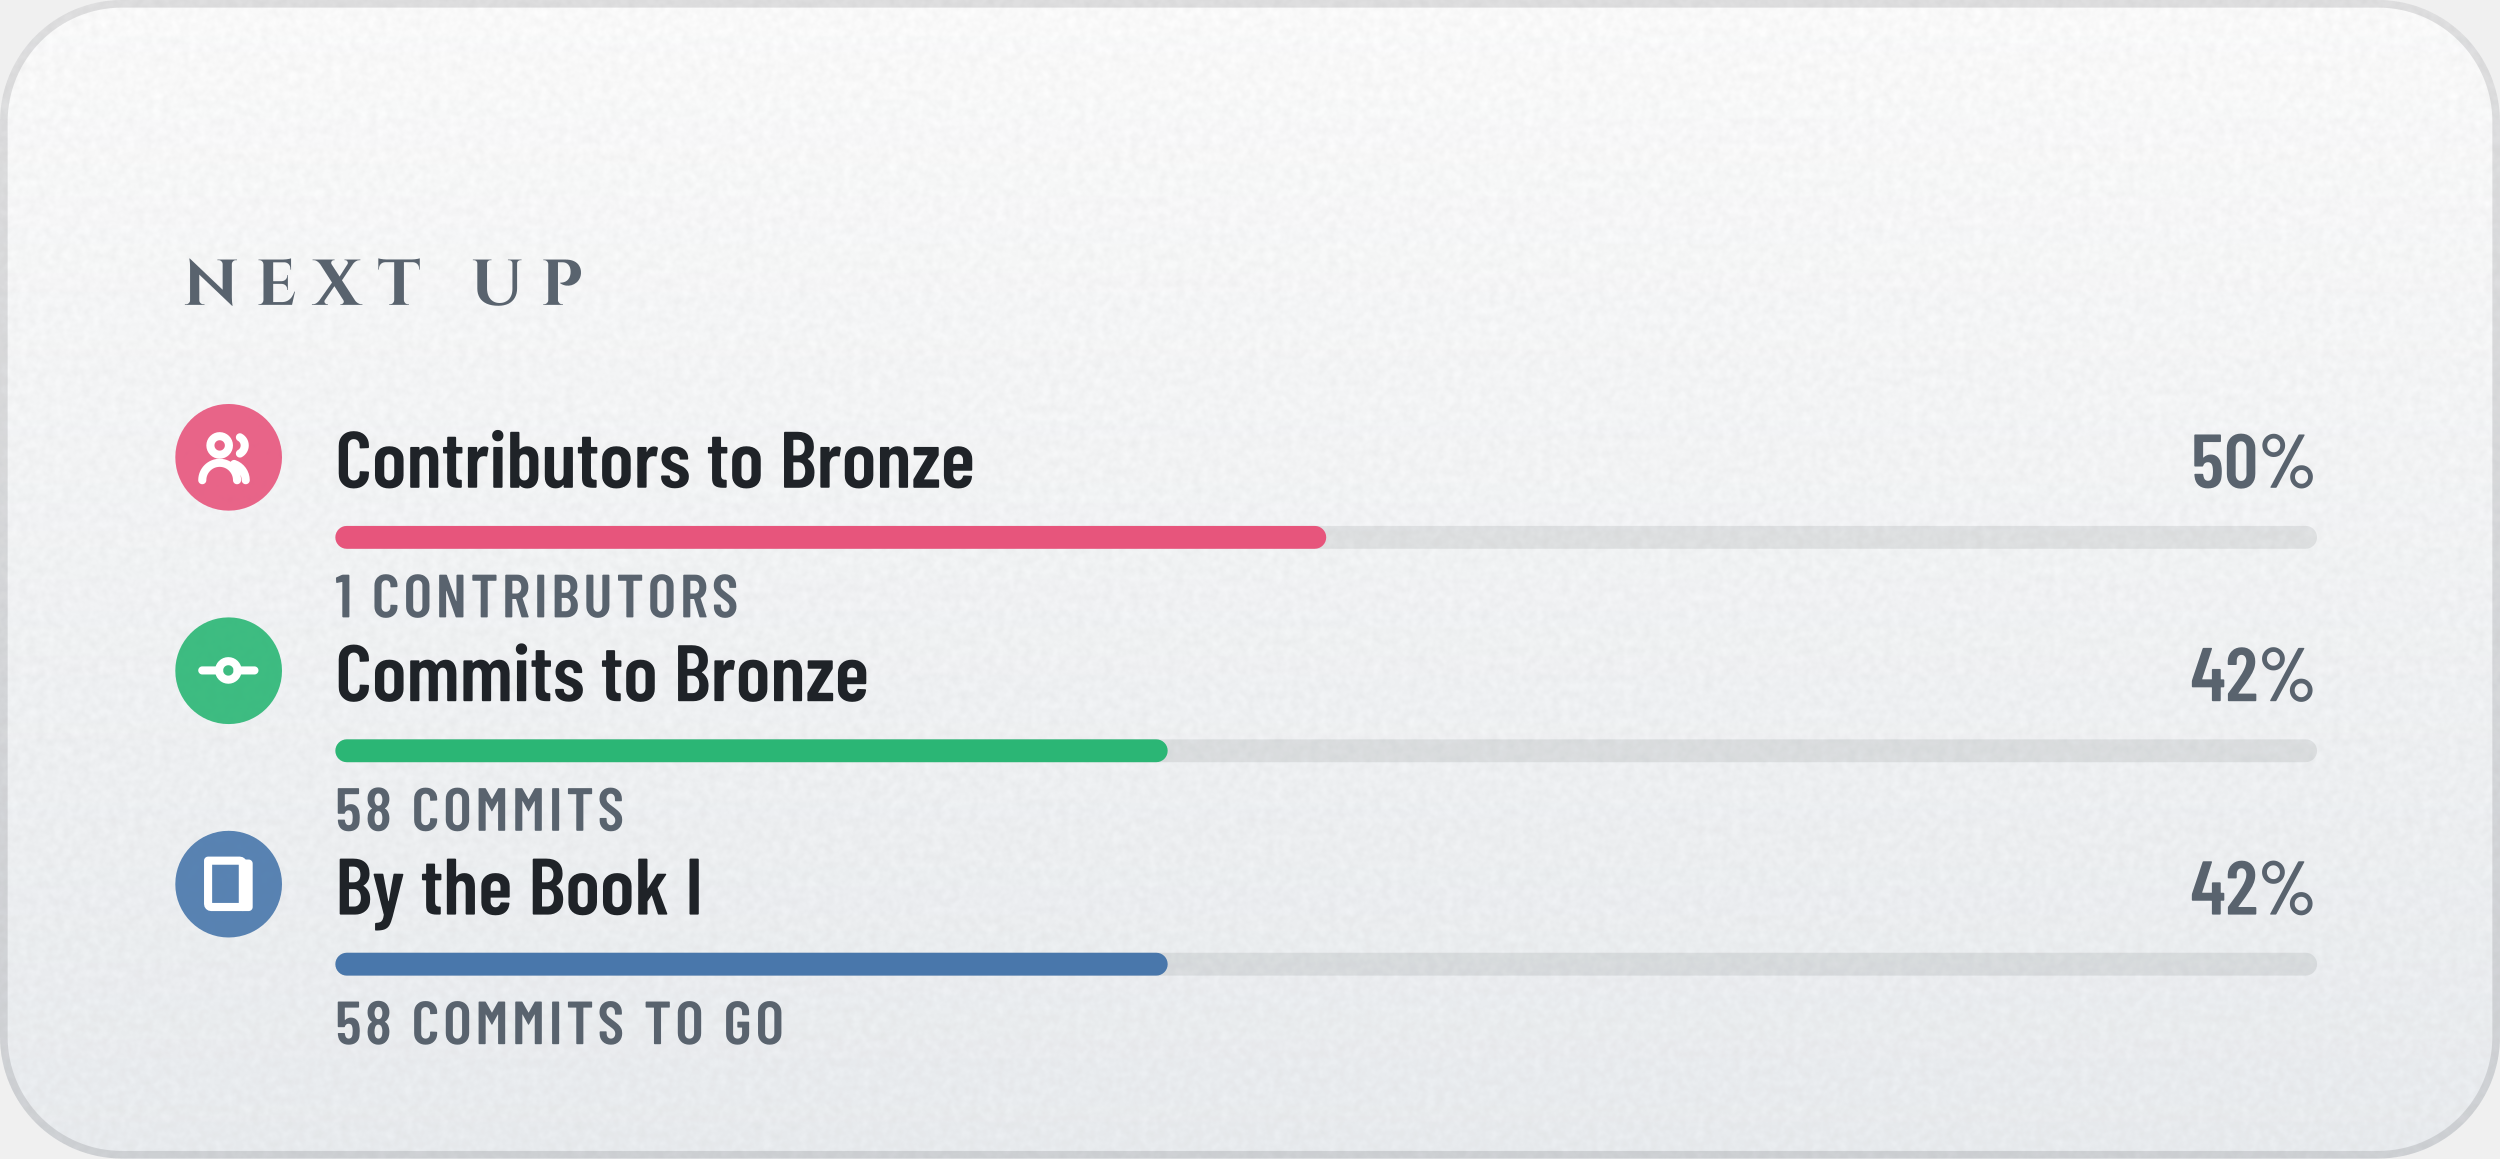
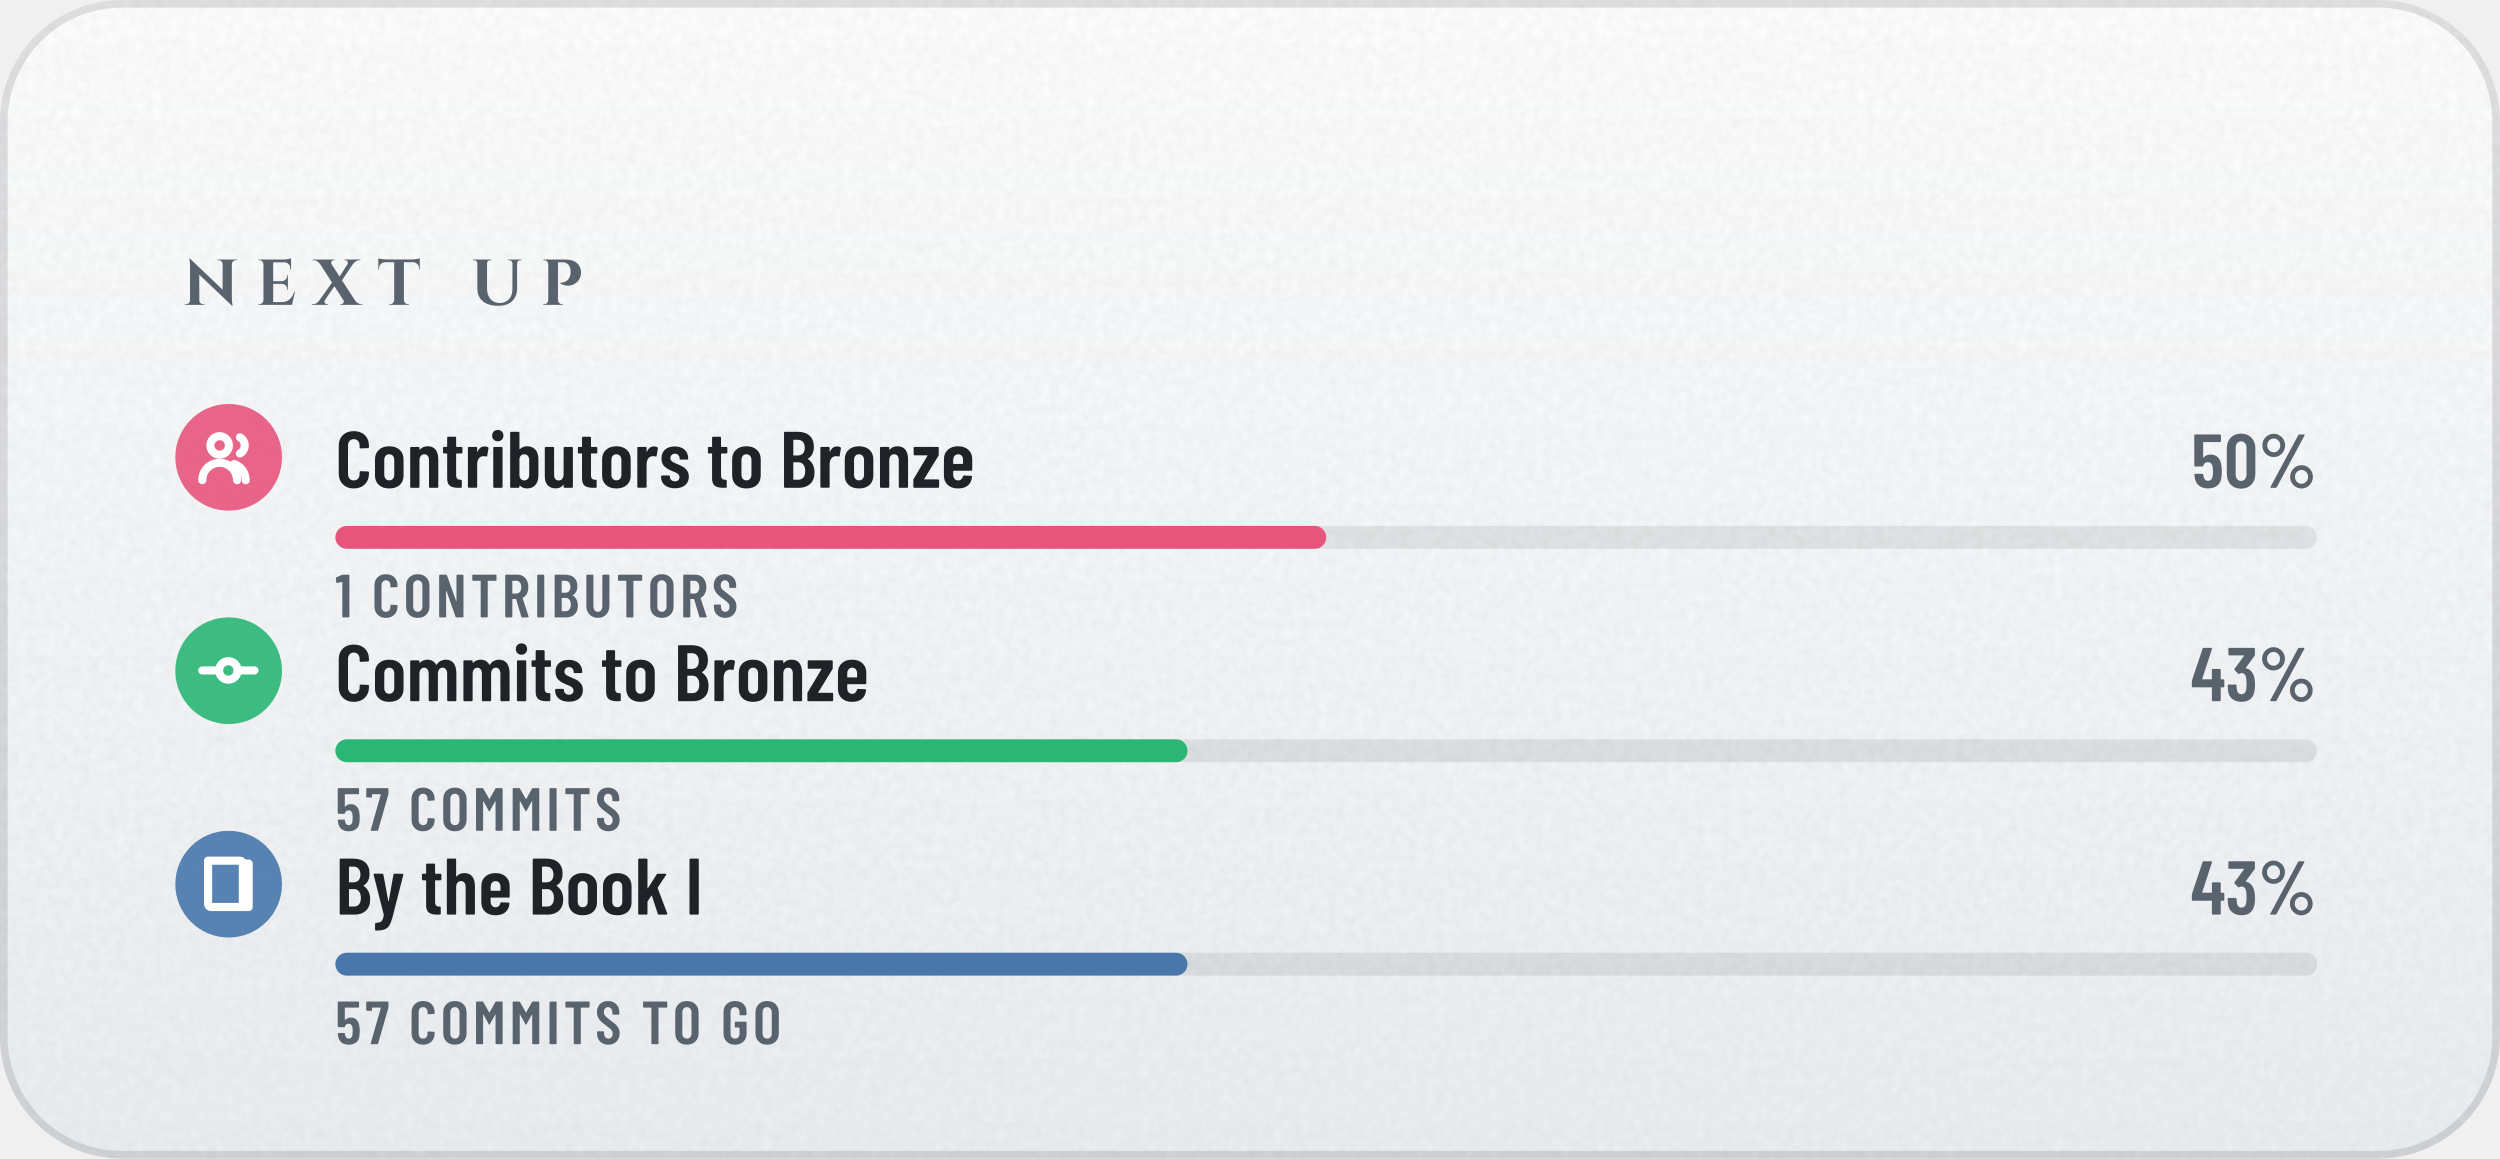
- <svg xmlns="http://www.w3.org/2000/svg" width="328" height="152" viewBox="0 0 328 152" role="img" aria-label="Next up: Contributors to Bronze 50%, Commits to Bronze 42%, By the Book I 42%">
+ <svg xmlns="http://www.w3.org/2000/svg" width="328" height="152" viewBox="0 0 328 152" role="img" aria-label="Next up: Contributors to Bronze 50%, Commits to Bronze 43%, By the Book I 43%">
  <defs>
    <linearGradient id="bg" x1="0" y1="0" x2="0" y2="1">
      <stop offset="0" stop-color="#FFFFFF" />
      <stop offset="1" stop-color="#EDF0F3" />
    </linearGradient>
    <clipPath id="card">
      <rect width="328" height="152" rx="16" />
    </clipPath>
    <filter id="grain" x="0" y="0" width="100%" height="100%">
      <feTurbulence type="fractalNoise" baseFrequency=".85" numOctaves="2" stitchTiles="stitch" />
      <feColorMatrix values="0 0 0 0 0 0 0 0 0 0 0 0 0 0 0 0 0 0 .05 0" />
    </filter>
    <radialGradient id="glow" cx=".5" cy=".5" r=".5">
      <stop offset="0" stop-color="#5A626D" stop-opacity="0" />
      <stop offset="1" stop-color="#5A626D" stop-opacity="0" />
    </radialGradient>
    <linearGradient id="mh" x1="0" y1="0" x2="1" y2="0">
      <stop offset="0" stop-color="#252A32" />
      <stop offset="0.2" stop-color="#3A414B" />
      <stop offset="0.4" stop-color="#838B96" />
      <stop offset="0.54" stop-color="#5A626D" />
      <stop offset="0.78" stop-color="#3A414B" />
      <stop offset="1" stop-color="#252A32" />
    </linearGradient>
    <linearGradient id="md" x1="0" y1="0" x2="1" y2="1">
      <stop offset="0" stop-color="#252A32" />
      <stop offset="0.2" stop-color="#3A414B" />
      <stop offset="0.4" stop-color="#838B96" />
      <stop offset="0.54" stop-color="#5A626D" />
      <stop offset="0.78" stop-color="#3A414B" />
      <stop offset="1" stop-color="#252A32" />
    </linearGradient>
    <linearGradient id="mdr" x1="1" y1="1" x2="0" y2="0">
      <stop offset="0" stop-color="#252A32" />
      <stop offset="0.2" stop-color="#3A414B" />
      <stop offset="0.4" stop-color="#838B96" />
      <stop offset="0.54" stop-color="#5A626D" />
      <stop offset="0.78" stop-color="#3A414B" />
      <stop offset="1" stop-color="#252A32" />
    </linearGradient>
    <linearGradient id="dia" x1="0" y1="0" x2="1" y2="0">
      <stop offset="0" stop-color="#2F7DD1" />
      <stop offset=".5" stop-color="#7B61E0" />
      <stop offset="1" stop-color="#C2449A" />
    </linearGradient>
    <linearGradient id="pb" x1="0" y1="0" x2="1" y2="0">
      <stop offset="0" stop-color="#8F5125" />
      <stop offset="1" stop-color="#CC8850" />
    </linearGradient>
    <linearGradient id="shg" x1="0" y1="0" x2="1" y2="0">
      <stop offset="0" stop-color="#FFFFFF" stop-opacity="0" />
      <stop offset=".5" stop-color="#FFFFFF" stop-opacity=".6" />
      <stop offset="1" stop-color="#FFFFFF" stop-opacity="0" />
    </linearGradient>
  </defs>
  <g clip-path="url(#card)">
    <rect width="328" height="152" fill="url(#bg)" />
    <rect width="328" height="152" filter="url(#grain)" />
  </g>
  <rect x=".5" y=".5" width="327" height="151" rx="15.5" fill="none" stroke="#1F2328" stroke-opacity=".13" />
  <g transform="translate(24 40) scale(0.0085 -0.0085)" fill="#59636E">
    <use href="#s78" x="0" />
    <use href="#s69" x="1124" />
    <use href="#s88" x="2015" />
    <use href="#s84" x="3002" />
    <use href="#s85" x="4437" />
    <use href="#s80" x="5517" />
  </g>
  <circle cx="30" cy="60" r="7" fill="#E7557C" fill-opacity=".9" />
  <g transform="translate(25.4 55.4) scale(0.38)" fill="none" stroke="#FFFFFF" stroke-width="2.8" stroke-linecap="round" stroke-linejoin="round">
    <circle cx="9" cy="8" r="3.2" />
    <path d="M3 20a6 6 0 0 1 12 0M16 5.2a3.2 3.2 0 0 1 0 5.6M18 20a6 6 0 0 0-4-5.6" />
  </g>
  <g transform="translate(44 64) scale(0.0105 -0.0105)" fill="#1F2328">
    <use href="#m67" x="0" />
    <use href="#m111" x="457" />
    <use href="#m110" x="889" />
    <use href="#m116" x="1328" />
    <use href="#m114" x="1610" />
    <use href="#m105" x="1923" />
    <use href="#m98" x="2138" />
    <use href="#m117" x="2575" />
    <use href="#m116" x="3013" />
    <use href="#m111" x="3295" />
    <use href="#m114" x="3727" />
    <use href="#m115" x="4040" />
    <use href="#m116" x="4638" />
    <use href="#m111" x="4920" />
    <use href="#m66" x="5552" />
    <use href="#m114" x="6014" />
    <use href="#m111" x="6327" />
    <use href="#m110" x="6759" />
    <use href="#m122" x="7198" />
    <use href="#m101" x="7566" />
  </g>
  <g transform="translate(287.5 64) scale(0.01 -0.01)" fill="#59636E">
    <use href="#m53" x="0" />
    <use href="#m48" x="428" />
    <use href="#m37" x="878" />
  </g>
  <rect x="44" y="69" width="260" height="3" rx="1.5" fill="#1F2328" fill-opacity=".09" />
  <rect x="44" y="69" width="130" height="3" rx="1.5" fill="#E7557C" />
  <g transform="translate(44 81) scale(0.008 -0.008)" fill="#59636E">
    <use href="#m49" x="0" />
    <use href="#m67" x="599" />
    <use href="#m79" x="1118" />
    <use href="#m78" x="1648" />
    <use href="#m84" x="2218" />
    <use href="#m82" x="2732" />
    <use href="#m73" x="3256" />
    <use href="#m66" x="3542" />
    <use href="#m85" x="4066" />
    <use href="#m84" x="4607" />
    <use href="#m79" x="5122" />
    <use href="#m82" x="5651" />
    <use href="#m83" x="6174" />
  </g>
  <circle cx="30" cy="88" r="7" fill="#2BB675" fill-opacity=".9" />
  <g transform="translate(25.4 83.4) scale(0.38)" fill="none" stroke="#FFFFFF" stroke-width="2.8" stroke-linecap="round" stroke-linejoin="round">
    <circle cx="12" cy="12" r="3.2" />
    <path d="M3 12h5.8M15.2 12H21" />
  </g>
  <g transform="translate(44 92) scale(0.0105 -0.0105)" fill="#1F2328">
    <use href="#m67" x="0" />
    <use href="#m111" x="457" />
    <use href="#m109" x="889" />
    <use href="#m109" x="1554" />
    <use href="#m105" x="2219" />
    <use href="#m116" x="2434" />
    <use href="#m115" x="2716" />
    <use href="#m116" x="3314" />
    <use href="#m111" x="3596" />
    <use href="#m66" x="4228" />
    <use href="#m114" x="4690" />
    <use href="#m111" x="5003" />
    <use href="#m110" x="5435" />
    <use href="#m122" x="5874" />
    <use href="#m101" x="6242" />
  </g>
  <g transform="translate(287.4 92) scale(0.01 -0.01)" fill="#59636E">
    <use href="#m52" x="0" />
-     <use href="#m50" x="459" />
-     <use href="#m37" x="884" />
+     <use href="#m51" x="459" />
+     <use href="#m37" x="885" />
  </g>
  <rect x="44" y="97" width="260" height="3" rx="1.5" fill="#1F2328" fill-opacity=".09" />
-   <rect x="44" y="97" width="109.2" height="3" rx="1.5" fill="#2BB675" />
+   <rect x="44" y="97" width="111.8" height="3" rx="1.5" fill="#2BB675" />
  <g transform="translate(44 109) scale(0.008 -0.008)" fill="#59636E">
    <use href="#m53" x="0" />
-     <use href="#m56" x="490" />
-     <use href="#m67" x="1250" />
-     <use href="#m79" x="1769" />
-     <use href="#m77" x="2298" />
-     <use href="#m77" x="2899" />
-     <use href="#m73" x="3500" />
-     <use href="#m84" x="3786" />
-     <use href="#m83" x="4300" />
+     <use href="#m55" x="490" />
+     <use href="#m67" x="1208" />
+     <use href="#m79" x="1727" />
+     <use href="#m77" x="2256" />
+     <use href="#m77" x="2857" />
+     <use href="#m73" x="3458" />
+     <use href="#m84" x="3744" />
+     <use href="#m83" x="4258" />
  </g>
  <circle cx="30" cy="116" r="7" fill="#4977AB" fill-opacity=".9" />
  <g transform="translate(25.4 111.4) scale(0.38)" fill="none" stroke="#FFFFFF" stroke-width="2.8" stroke-linecap="round" stroke-linejoin="round">
    <path d="M5 4h11a1 1 0 0 1 1 1v15H6a1 1 0 0 1-1-1z" />
    <path d="M17 5h2v15h-2" />
  </g>
  <g transform="translate(44 120) scale(0.0105 -0.0105)" fill="#1F2328">
    <use href="#m66" x="0" />
    <use href="#m121" x="462" />
    <use href="#m116" x="1065" />
    <use href="#m104" x="1347" />
    <use href="#m101" x="1786" />
    <use href="#m66" x="2412" />
    <use href="#m111" x="2874" />
    <use href="#m111" x="3306" />
    <use href="#m107" x="3738" />
    <use href="#m73" x="4371" />
  </g>
  <g transform="translate(287.4 120) scale(0.01 -0.01)" fill="#59636E">
    <use href="#m52" x="0" />
-     <use href="#m50" x="459" />
-     <use href="#m37" x="884" />
+     <use href="#m51" x="459" />
+     <use href="#m37" x="885" />
  </g>
  <rect x="44" y="125" width="260" height="3" rx="1.5" fill="#1F2328" fill-opacity=".09" />
-   <rect x="44" y="125" width="109.2" height="3" rx="1.5" fill="#4977AB" />
+   <rect x="44" y="125" width="111.8" height="3" rx="1.5" fill="#4977AB" />
  <g transform="translate(44 137) scale(0.008 -0.008)" fill="#59636E">
    <use href="#m53" x="0" />
-     <use href="#m56" x="490" />
-     <use href="#m67" x="1250" />
-     <use href="#m79" x="1769" />
-     <use href="#m77" x="2298" />
-     <use href="#m77" x="2899" />
-     <use href="#m73" x="3500" />
-     <use href="#m84" x="3786" />
-     <use href="#m83" x="4300" />
-     <use href="#m84" x="5060" />
-     <use href="#m79" x="5574" />
-     <use href="#m71" x="6366" />
-     <use href="#m79" x="6890" />
+     <use href="#m55" x="490" />
+     <use href="#m67" x="1208" />
+     <use href="#m79" x="1727" />
+     <use href="#m77" x="2256" />
+     <use href="#m77" x="2857" />
+     <use href="#m73" x="3458" />
+     <use href="#m84" x="3744" />
+     <use href="#m83" x="4258" />
+     <use href="#m84" x="5018" />
+     <use href="#m79" x="5532" />
+     <use href="#m71" x="6324" />
+     <use href="#m79" x="6848" />
  </g>
  <defs>
    <path id="m37" d="M54 557Q54 598 74 633Q94 668 128 688Q163 709 204 709Q244 709 278 688Q313 668 333 633Q353 598 353 557Q353 515 333 480Q313 445 279 424Q245 404 204 404Q163 404 128 424Q94 445 74 480Q54 515 54 557ZM162 14 526 692Q530 700 541 700H599Q606 700 608 696Q610 692 607 686L243 8Q239 0 228 0H170Q163 0 161 4Q159 8 162 14ZM289 557Q289 594 264 620Q239 647 204 647Q168 647 143 621Q118 595 118 557Q118 519 143 492Q168 466 204 466Q240 466 264 492Q289 519 289 557ZM419 144Q419 185 439 220Q459 255 493 276Q527 296 568 296Q609 296 643 276Q677 255 697 220Q717 185 717 144Q717 102 697 67Q677 32 643 12Q609 -9 568 -9Q527 -9 493 12Q459 32 439 67Q419 102 419 144ZM654 144Q654 182 629 208Q604 234 568 234Q532 234 507 208Q482 182 482 144Q482 106 507 80Q532 53 568 53Q604 53 629 80Q654 106 654 144Z" />
    <path id="m48" d="M38 183V517Q38 604 89 658Q140 711 224 711Q309 711 360 658Q412 604 412 517V183Q412 96 360 42Q309 -11 224 -11Q140 -11 89 42Q38 96 38 183ZM296 176V524Q296 563 276 586Q257 610 224 610Q192 610 173 586Q154 563 154 524V176Q154 137 173 114Q192 90 224 90Q257 90 276 114Q296 137 296 176Z" />
    <path id="m49" d="M122 700H218Q223 700 226 696Q230 693 230 688V12Q230 7 226 4Q223 0 218 0H126Q121 0 118 4Q114 7 114 12V576Q114 578 112 580Q111 582 109 581L27 565H24Q13 565 13 576L10 643Q10 653 18 657L107 697Q114 700 122 700Z" />
-     <path id="m50" d="M173 100H392Q397 100 400 96Q404 93 404 88V12Q404 7 400 4Q397 0 392 0H43Q38 0 34 4Q31 7 31 12V92Q31 101 36 107L75 160Q114 212 152 266Q189 320 215 363Q273 459 273 522Q273 562 256 585Q238 608 209 608Q180 608 163 586Q146 563 147 526V487Q147 482 144 478Q140 475 135 475H41Q36 475 32 478Q29 482 29 487V530Q33 610 84 659Q134 708 214 708Q293 708 342 656Q390 605 390 521Q390 471 373 422Q356 373 319 317Q294 277 260 229Q225 181 214 166Q184 126 170 106Q168 104 169 102Q170 100 173 100Z" />
+     <path id="m51" d="M387 218Q387 169 380 134Q368 66 326 29Q283 -8 210 -8Q134 -8 86 32Q38 73 32 143Q30 165 28 207Q28 219 40 219H132Q144 219 144 207Q146 173 148 156Q153 125 169 108Q185 92 210 92Q234 92 250 108Q266 123 271 152Q276 182 276 230Q276 281 269 315Q263 341 248 355Q233 369 210 369Q195 369 183 360Q177 356 174 356Q172 356 166 360L119 408Q115 412 115 417Q115 421 118 425L243 595Q245 597 244 599Q242 601 239 601H49Q44 601 40 604Q37 608 37 613V688Q37 693 40 696Q44 700 49 700H373Q378 700 382 696Q385 693 385 688V609Q385 602 380 594L266 438Q262 432 268 431Q309 426 338 392Q368 358 378 307Q387 267 387 218Z" />
    <path id="m52" d="M443 275V194Q443 189 440 186Q436 182 431 182H401Q396 182 396 177V12Q396 7 392 4Q389 0 384 0H292Q287 0 284 4Q280 7 280 12V177Q280 182 275 182H29Q24 182 20 186Q17 189 17 194V259Q17 268 19 274L158 690Q161 700 171 700H271Q277 700 280 696Q283 693 281 686L153 293Q152 287 157 287H275Q280 287 280 292V412Q280 417 284 420Q287 424 292 424H384Q389 424 392 420Q396 417 396 412V292Q396 287 401 287H431Q436 287 440 284Q443 280 443 275Z" />
    <path id="m53" d="M400 216Q400 175 396 146Q391 72 344 32Q297 -8 219 -8Q145 -8 99 30Q53 68 43 144L40 172Q40 184 52 184H144Q156 184 157 172Q157 166 159 154Q171 92 219 92Q244 92 260 108Q275 124 280 153Q284 178 284 217Q284 254 278 281Q273 307 258 322Q242 336 219 336Q171 336 157 290Q154 279 144 279H51Q46 279 42 282Q39 286 39 291V688Q39 693 42 696Q46 700 51 700H377Q382 700 386 696Q389 693 389 688V612Q389 607 386 604Q382 600 377 600H160Q155 600 155 595V400Q155 397 157 396Q159 396 161 398Q178 416 202 426Q227 437 254 437Q314 437 350 398Q387 360 394 290Q400 259 400 216Z" />
-     <path id="m56" d="M325 364Q358 345 375 306Q396 259 396 200Q396 147 380 107Q360 53 318 22Q275 -8 216 -8Q158 -8 116 22Q73 52 53 106Q38 148 38 200Q38 259 56 301Q71 341 109 363Q113 366 109 369Q76 390 58 427Q38 470 38 523Q38 581 58 620Q78 664 120 688Q161 712 216 712Q270 712 312 688Q353 665 374 621Q396 579 396 523Q396 471 376 429Q358 392 325 371Q319 367 325 364ZM159 559Q152 541 152 513Q152 483 162 456Q169 435 183 423Q197 411 216 411Q237 411 252 424Q266 436 273 459Q281 483 281 513Q281 547 271 568Q264 589 250 600Q236 612 216 612Q198 612 184 602Q171 591 164 573ZM281 206Q281 244 272 271Q266 295 252 308Q237 322 216 322Q195 322 180 308Q166 294 160 268Q152 242 152 208Q152 177 158 151Q163 123 178 108Q194 92 216 92Q239 92 255 108Q271 124 276 153Q281 180 281 206Z" />
+     <path id="m55" d="M90 13 255 594Q257 600 251 600H116Q111 600 111 595V559Q111 554 108 550Q104 547 99 547H28Q23 547 20 550Q16 554 16 559L17 688Q17 693 20 696Q24 700 29 700H368Q373 700 376 696Q380 693 380 688V607Q380 603 378 593L211 10Q208 0 197 0H100Q87 0 90 13Z" />
    <path id="m66" d="M242 0H66Q61 0 58 4Q54 7 54 12V688Q54 693 58 696Q61 700 66 700H224Q319 700 373 652Q427 604 427 512Q427 409 354 365Q349 362 352 359Q391 334 413 292Q435 250 435 192Q435 100 382 50Q328 0 242 0ZM170 595V409Q170 404 175 404H226Q267 404 290 429Q313 454 313 500Q313 548 290 574Q267 600 226 600H175Q170 600 170 595ZM319 208Q319 260 296 290Q273 319 233 319H175Q170 319 170 314V106Q170 101 175 101H233Q273 101 296 129Q319 157 319 208Z" />
    <path id="m67" d="M42 180V521Q42 607 94 658Q145 708 230 708Q316 708 368 658Q420 607 420 521V509Q420 504 416 500Q413 496 408 496L315 492Q303 492 303 504V529Q303 564 283 586Q263 608 230 608Q198 608 178 586Q158 564 158 529V171Q158 136 178 114Q198 92 230 92Q263 92 283 114Q303 136 303 171V196Q303 201 306 204Q310 208 315 208L408 204Q413 204 416 200Q420 197 420 192V180Q420 95 368 44Q316 -8 230 -8Q145 -8 94 44Q42 95 42 180Z" />
    <path id="m71" d="M42 173V527Q42 609 94 658Q145 708 230 708Q315 708 368 658Q420 609 420 526V487Q420 482 416 478Q413 475 408 475H316Q311 475 308 478Q304 482 304 487V528Q304 564 284 586Q263 608 230 608Q197 608 177 586Q157 564 157 528V172Q157 136 177 114Q197 92 230 92Q263 92 284 114Q304 136 304 172V268Q304 273 299 273H238Q233 273 230 276Q226 280 226 285V358Q226 363 230 366Q233 370 238 370H408Q413 370 416 366Q420 363 420 358V173Q420 91 368 42Q315 -8 230 -8Q145 -8 94 42Q42 91 42 173Z" />
    <path id="m73" d="M54 12V688Q54 693 58 696Q61 700 66 700H158Q163 700 166 696Q170 693 170 688V12Q170 7 166 4Q163 0 158 0H66Q61 0 58 4Q54 7 54 12Z" />
    <path id="m77" d="M383 700H475Q480 700 484 696Q487 693 487 688V12Q487 7 484 4Q480 0 475 0H383Q378 0 374 4Q371 7 371 12V484Q371 488 369 488Q367 488 365 485L278 327Q273 319 269 319Q265 319 260 327L173 485Q171 488 169 488Q167 488 167 484V12Q167 7 164 4Q160 0 155 0H63Q58 0 54 4Q51 7 51 12V688Q51 693 54 696Q58 700 63 700H155Q165 700 170 692L267 521Q270 517 273 521L368 692Q373 700 383 700Z" />
    <path id="m78" d="M350 700H441Q446 700 450 696Q453 693 453 688V12Q453 7 450 4Q446 0 441 0H336Q326 0 323 10L174 434Q173 437 170 436Q168 436 168 433L169 12Q169 7 166 4Q162 0 157 0H66Q61 0 58 4Q54 7 54 12V688Q54 693 58 696Q61 700 66 700H169Q179 700 182 690L332 269Q333 266 336 266Q338 267 338 270V688Q338 693 342 696Q345 700 350 700Z" />
    <path id="m79" d="M42 182V518Q42 604 94 656Q147 708 233 708Q319 708 372 656Q425 604 425 518V182Q425 96 372 44Q319 -8 233 -8Q147 -8 94 44Q42 96 42 182ZM309 177V523Q309 561 288 584Q267 608 233 608Q199 608 178 584Q158 561 158 523V177Q158 139 178 116Q199 92 233 92Q267 92 288 116Q309 139 309 177Z" />
    <path id="m82" d="M318 10 233 297Q231 301 228 301H175Q170 301 170 296V12Q170 7 166 4Q163 0 158 0H66Q61 0 58 4Q54 7 54 12V688Q54 693 58 696Q61 700 66 700H254Q307 700 348 674Q388 649 410 602Q433 556 433 496Q433 434 409 389Q385 344 342 321Q338 320 339 315L437 14Q438 12 438 9Q438 0 427 0H331Q321 0 318 10ZM170 595V396Q170 391 175 391H236Q272 391 294 419Q317 447 317 495Q317 543 294 572Q272 600 236 600H175Q170 600 170 595Z" />
    <path id="m83" d="M34 173V199Q34 204 38 208Q41 211 46 211H137Q142 211 146 208Q149 204 149 199V179Q149 140 168 116Q188 92 219 92Q250 92 270 114Q290 137 290 174Q290 200 279 219Q268 238 248 255Q228 272 184 304Q134 340 104 368Q73 396 52 436Q32 475 32 527Q32 610 82 659Q132 708 214 708Q297 708 348 656Q399 605 399 520V496Q399 491 396 488Q392 484 387 484H297Q292 484 288 488Q285 491 285 496V522Q285 561 266 584Q246 608 214 608Q184 608 165 586Q146 565 146 527Q146 491 166 466Q187 441 247 397Q308 352 339 324Q370 295 387 261Q404 227 404 180Q404 95 353 44Q302 -8 219 -8Q136 -8 85 42Q34 92 34 173Z" />
    <path id="m84" d="M425 688V612Q425 607 422 604Q418 600 413 600H286Q281 600 281 595V12Q281 7 278 4Q274 0 269 0H177Q172 0 168 4Q165 7 165 12V595Q165 600 160 600H40Q35 600 32 604Q28 607 28 612V688Q28 693 32 696Q35 700 40 700H413Q418 700 422 696Q425 693 425 688Z" />
    <path id="m85" d="M50 194V688Q50 693 54 696Q57 700 62 700H154Q159 700 162 696Q166 693 166 688V182Q166 142 186 117Q206 92 239 92Q272 92 292 117Q312 142 312 182V688Q312 693 316 696Q319 700 324 700H416Q421 700 424 696Q428 693 428 688V194Q428 103 376 48Q324 -8 239 -8Q153 -8 102 48Q50 103 50 194Z" />
    <path id="m98" d="M399 357V154Q399 80 362 36Q325 -8 258 -8Q204 -8 168 27Q166 29 164 28Q162 27 162 24V12Q162 7 158 4Q155 0 150 0H58Q53 0 50 4Q46 7 46 12V688Q46 693 50 696Q53 700 58 700H150Q155 700 158 696Q162 693 162 688V486Q162 483 164 482Q167 482 170 486Q189 503 212 511Q236 519 258 519Q324 519 362 476Q399 433 399 357ZM222 419Q198 419 182 404Q166 388 162 362V149Q166 123 182 108Q198 92 222 92Q250 92 267 112Q284 131 284 163V348Q284 380 267 400Q250 419 222 419Z" />
    <path id="m101" d="M380 213H159Q154 213 154 208V163Q154 132 171 112Q188 92 215 92Q238 92 254 106Q271 121 276 144Q279 154 289 154L378 150Q383 150 386 146Q390 143 389 137Q382 67 338 30Q294 -8 215 -8Q133 -8 86 36Q38 79 38 154V357Q38 430 86 474Q133 519 215 519Q297 519 344 474Q392 430 392 357V225Q392 220 388 216Q385 213 380 213ZM154 348V303Q154 298 159 298H272Q277 298 277 303V348Q277 380 260 400Q243 419 215 419Q188 419 171 399Q154 379 154 348Z" />
    <path id="m104" d="M397 352V12Q397 7 394 4Q390 0 385 0H293Q288 0 284 4Q281 7 281 12V343Q281 379 266 399Q251 419 223 419Q194 419 178 398Q162 377 162 340V12Q162 7 158 4Q155 0 150 0H58Q53 0 50 4Q46 7 46 12V688Q46 693 50 696Q53 700 58 700H150Q155 700 158 696Q162 693 162 688V479Q162 476 164 476Q167 475 170 479Q204 519 265 519Q330 519 364 476Q397 432 397 352Z" />
    <path id="m105" d="M36 652Q36 683 56 703Q76 723 107 723Q138 723 158 703Q177 683 177 652Q177 621 157 601Q137 581 107 581Q76 581 56 601Q36 621 36 652ZM50 12V499Q50 504 54 508Q57 511 62 511H154Q159 511 162 508Q166 504 166 499V12Q166 7 162 4Q159 0 154 0H62Q57 0 54 4Q50 7 50 12Z" />
    <path id="m107" d="M46 12V688Q46 693 50 696Q53 700 58 700H150Q155 700 158 696Q162 693 162 688V332Q162 328 164 328Q166 328 168 331L277 503Q281 511 291 511H387Q394 511 396 506Q398 502 394 496L290 339Q288 335 289 332L409 14Q410 12 410 9Q410 0 399 0H304Q294 0 291 10L217 236Q216 239 214 240Q212 240 211 237L164 167Q162 163 162 161V12Q162 7 158 4Q155 0 150 0H58Q53 0 50 4Q46 7 46 12Z" />
    <path id="m109" d="M623 347V12Q623 7 620 4Q616 0 611 0H520Q515 0 512 4Q508 7 508 12V339Q508 377 493 398Q478 419 452 419Q424 419 408 398Q392 377 392 340V12Q392 7 388 4Q385 0 380 0H289Q284 0 280 4Q277 7 277 12V339Q277 377 262 398Q246 419 221 419Q193 419 177 398Q161 377 161 340V12Q161 7 158 4Q154 0 149 0H58Q53 0 50 4Q46 7 46 12V499Q46 504 50 508Q53 511 58 511H149Q154 511 158 508Q161 504 161 499V483Q161 480 163 479Q165 478 167 481Q187 501 212 510Q237 519 261 519Q335 519 370 456Q373 452 379 459Q399 491 430 505Q460 519 491 519Q556 519 590 474Q623 428 623 347Z" />
    <path id="m110" d="M397 352V12Q397 7 394 4Q390 0 385 0H293Q288 0 284 4Q281 7 281 12V343Q281 379 266 399Q251 419 223 419Q194 419 178 398Q162 377 162 340V12Q162 7 158 4Q155 0 150 0H58Q53 0 50 4Q46 7 46 12V499Q46 504 50 508Q53 511 58 511H150Q155 511 158 508Q162 504 162 499V479Q162 476 164 476Q167 475 170 479Q204 519 265 519Q330 519 364 476Q397 432 397 352Z" />
    <path id="m111" d="M38 155V356Q38 430 86 474Q134 519 216 519Q299 519 347 474Q395 430 395 356V155Q395 80 348 36Q300 -8 216 -8Q133 -8 86 36Q38 80 38 155ZM279 164V348Q279 379 262 399Q244 419 216 419Q188 419 171 400Q154 380 154 348V164Q154 132 171 112Q188 93 216 93Q244 93 262 112Q279 132 279 164Z" />
    <path id="m114" d="M297 507Q305 502 303 492L287 399Q286 387 273 392Q259 396 247 396Q235 396 225 393Q197 389 180 362Q162 334 162 296V13Q162 8 158 4Q155 1 150 1H58Q53 1 50 4Q46 8 46 13V499Q46 504 50 508Q53 511 58 511H150Q155 511 158 508Q162 504 162 499V453Q162 449 164 448Q166 448 167 452Q194 517 255 517Q282 517 297 507Z" />
    <path id="m115" d="M30 135V142Q30 147 34 150Q37 154 42 154H128Q133 154 136 150Q140 147 140 142V137Q140 113 158 97Q177 81 204 81Q230 81 245 96Q260 111 260 134Q260 154 247 168Q234 181 219 188Q204 195 165 211Q108 233 72 267Q35 301 35 368Q35 438 80 478Q124 517 200 517Q278 517 324 476Q369 434 369 364Q369 359 366 356Q362 352 357 352H273Q268 352 264 356Q261 359 261 364V370Q261 394 244 410Q228 426 203 426Q177 426 162 410Q146 393 146 370Q146 351 158 338Q170 325 185 318Q200 310 235 295Q277 278 306 262Q334 245 356 214Q377 184 377 139Q377 72 330 33Q283 -6 203 -6Q124 -6 77 32Q30 70 30 135Z" />
    <path id="m116" d="M248 429H186Q181 429 181 424V162Q181 127 194 114Q207 100 233 101H240Q245 101 248 98Q252 94 252 89V12Q252 7 248 4Q245 0 240 0H206Q138 0 104 25Q69 50 69 119V424Q69 429 64 429H29Q24 429 20 432Q17 436 17 441V499Q17 504 20 508Q24 511 29 511H64Q69 511 69 516V626Q69 631 72 634Q76 638 81 638H169Q174 638 178 634Q181 631 181 626V516Q181 511 186 511H248Q253 511 256 508Q260 504 260 499V441Q260 436 256 432Q253 429 248 429Z" />
    <path id="m117" d="M289 511H381Q386 511 390 508Q393 504 393 499V12Q393 7 390 4Q386 0 381 0H289Q284 0 280 4Q277 7 277 12V34Q277 37 275 38Q273 39 271 36Q242 -7 178 -7Q117 -7 80 30Q42 66 42 142V499Q42 504 46 508Q49 511 54 511H146Q151 511 154 508Q158 504 158 499V167Q158 92 216 92Q245 92 261 114Q277 135 277 172V499Q277 504 280 508Q284 511 289 511Z" />
    <path id="m121" d="M34 -187V-115Q34 -110 37 -106Q40 -103 44 -103Q77 -102 96 -94Q115 -87 126 -66Q138 -44 143 -3L142 3L16 499V503Q16 512 27 512H125Q137 512 138 501L199 170Q200 167 202 167Q204 167 205 170L264 501Q265 512 277 512L376 510Q390 510 387 497L253 -28Q234 -99 213 -134Q192 -169 154 -184Q116 -199 45 -199H40Q38 -199 36 -196Q34 -192 34 -187Z" />
    <path id="m122" d="M24 12V97Q24 105 28 112L200 400Q203 406 197 406H40Q35 406 32 410Q28 413 28 418V499Q28 504 32 508Q35 511 40 511H329Q334 511 338 508Q341 504 341 499V414Q341 406 337 399L160 111Q157 105 163 105H334Q339 105 342 102Q346 98 346 93V12Q346 7 342 4Q339 0 334 0H36Q31 0 28 4Q24 7 24 12Z" />
    <path id="s69" d="M606 205 560 0H42V10H55Q81 10 100 28Q118 47 119 73V627Q118 653 100 672Q81 690 55 690H42V700H423Q445 700 470 703Q494 706 515 710Q536 714 545 718V543H535V555Q535 601 508 629Q484 653 447 657H269V366H401Q438 367 462 392Q486 416 486 453V460H496V230H486V238Q486 275 462 299Q438 323 401 324H269V43H400Q450 43 488 62Q526 82 553 118Q580 155 596 205Z" />
    <path id="s78" d="M108 715 613 234V629Q612 655 594 672Q577 690 551 690H532V700H835V690H817Q792 690 774 672Q756 655 755 629V114Q755 77 758 48Q761 18 764 2L767 -14H758L252 467L253 71Q253 46 271 28Q289 10 314 10H333V0H30V10H49Q74 10 92 28Q110 46 110 71V590Q110 646 104 681L98 715Z" />
    <path id="s80" d="M122 73V627Q122 653 103 672Q84 690 58 690H46L45 700H379Q465 700 518 675Q572 650 598 606Q625 563 627 508Q629 457 610 415Q591 373 558 345Q525 317 482 304Q440 292 394 298Q349 305 306 333V343H319Q331 343 350 347Q370 351 392 362Q413 373 432 396Q451 419 461 457Q465 470 466 486Q468 503 467 517Q466 581 432 620Q399 658 338 658H272V73Q273 47 292 28Q310 10 336 10H349V0H45V10H58Q84 10 102 28Q121 47 122 73Z" />
    <path id="s84" d="M654 719V544L644 545V556Q644 603 616 630Q589 658 542 659H409V73Q410 47 428 28Q447 10 473 10H486V0H182V10H195Q221 10 240 28Q258 47 259 73V659H125Q79 658 52 630Q24 603 24 556V545L14 544V719Q24 715 44 711Q65 707 90 704Q115 701 136 701H532Q554 701 578 704Q603 707 624 711Q645 715 654 719Z" />
    <path id="s85" d="M326 700V690H310Q288 690 272 676Q257 662 257 640V260Q257 189 280 137Q304 85 348 57Q391 29 451 29Q512 29 556 56Q601 82 625 131Q649 180 649 247V640Q649 662 634 676Q618 690 596 690H580V700H790V690H774Q752 690 736 676Q721 662 721 640V253Q721 171 686 111Q652 51 588 18Q523 -14 432 -14Q326 -14 253 18Q180 51 144 110Q107 170 107 252V640Q107 662 92 676Q76 690 54 690H38V700Z" />
    <path id="s88" d="M462 72 323 288 174 70Q166 57 170 44Q173 29 185 20Q197 10 210 10H223V0H-24V10H-10Q22 10 48 28Q72 45 88 65L286 345L102 631H101Q85 654 58 672Q32 690 0 690H-14V700H326V690H314Q300 690 288 680Q277 671 274 656Q271 642 279 628L403 437L525 628Q534 642 530 656Q527 671 516 680Q505 690 491 690H479L478 700H724V690H710Q679 690 653 672Q629 656 613 636L440 379L646 62Q661 43 684 28Q711 10 742 10H756V0H415V10H428Q448 10 462 30Q475 50 462 72Z" />
  </defs>
</svg>
